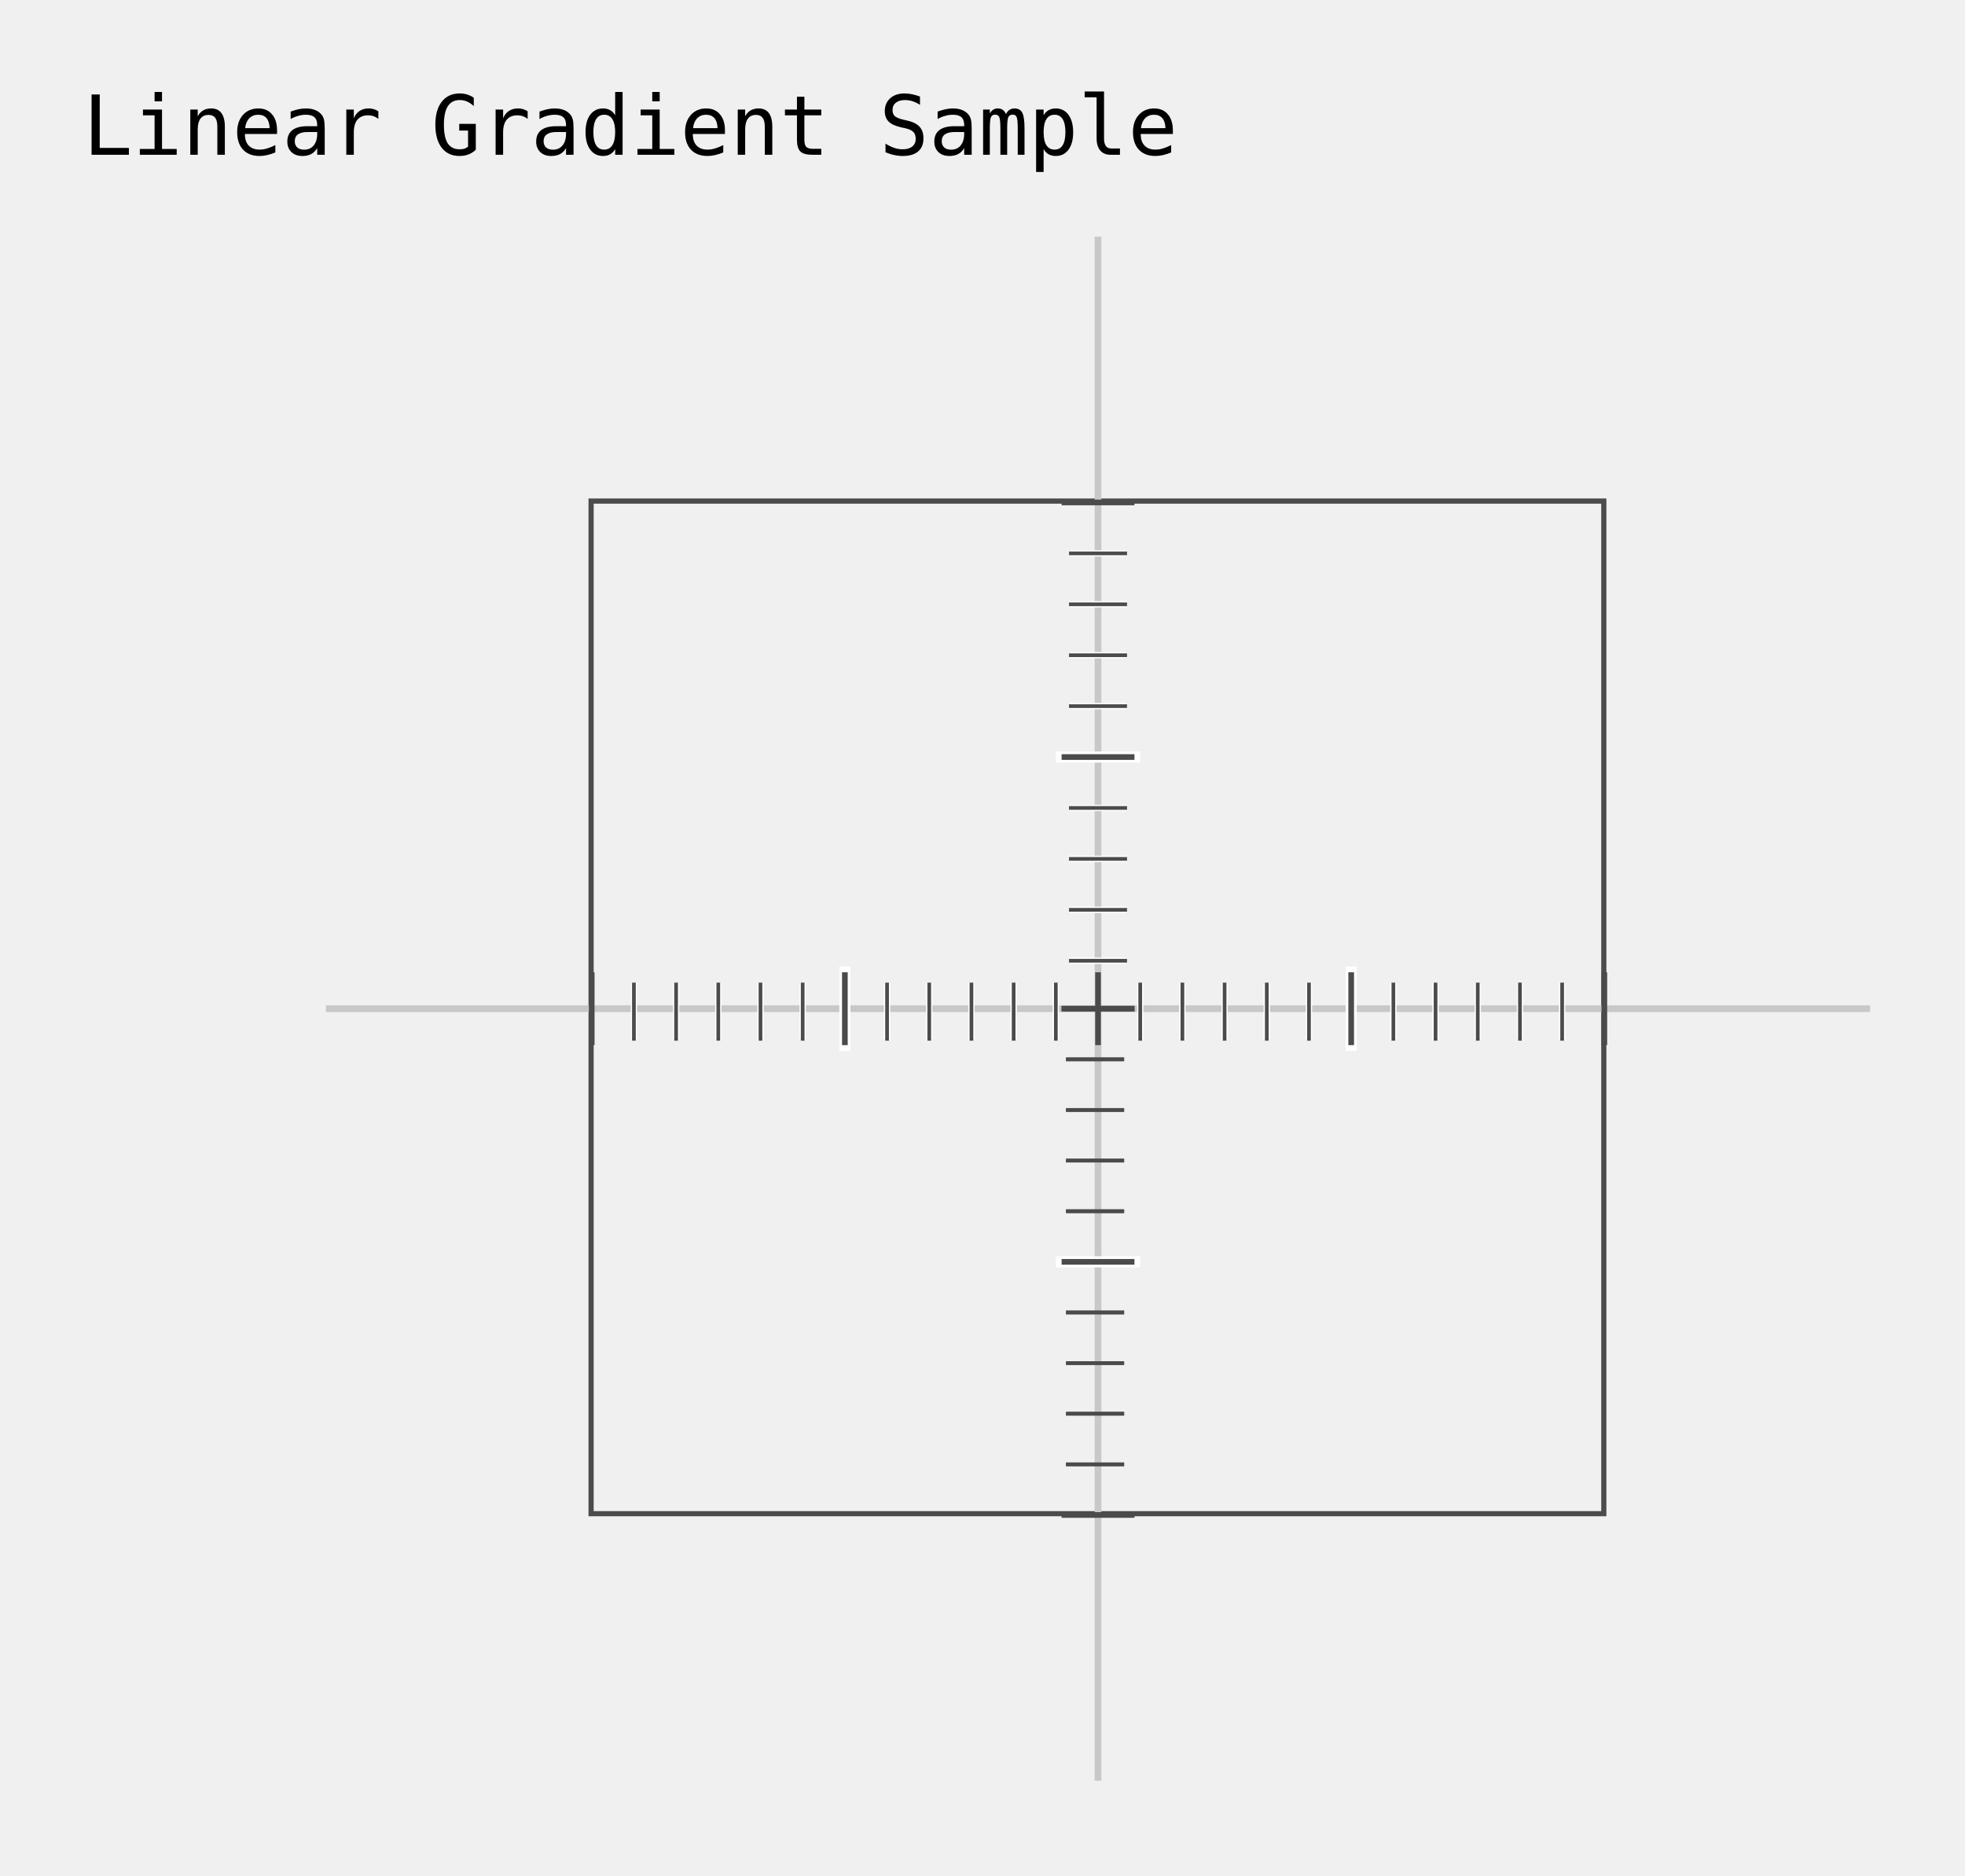
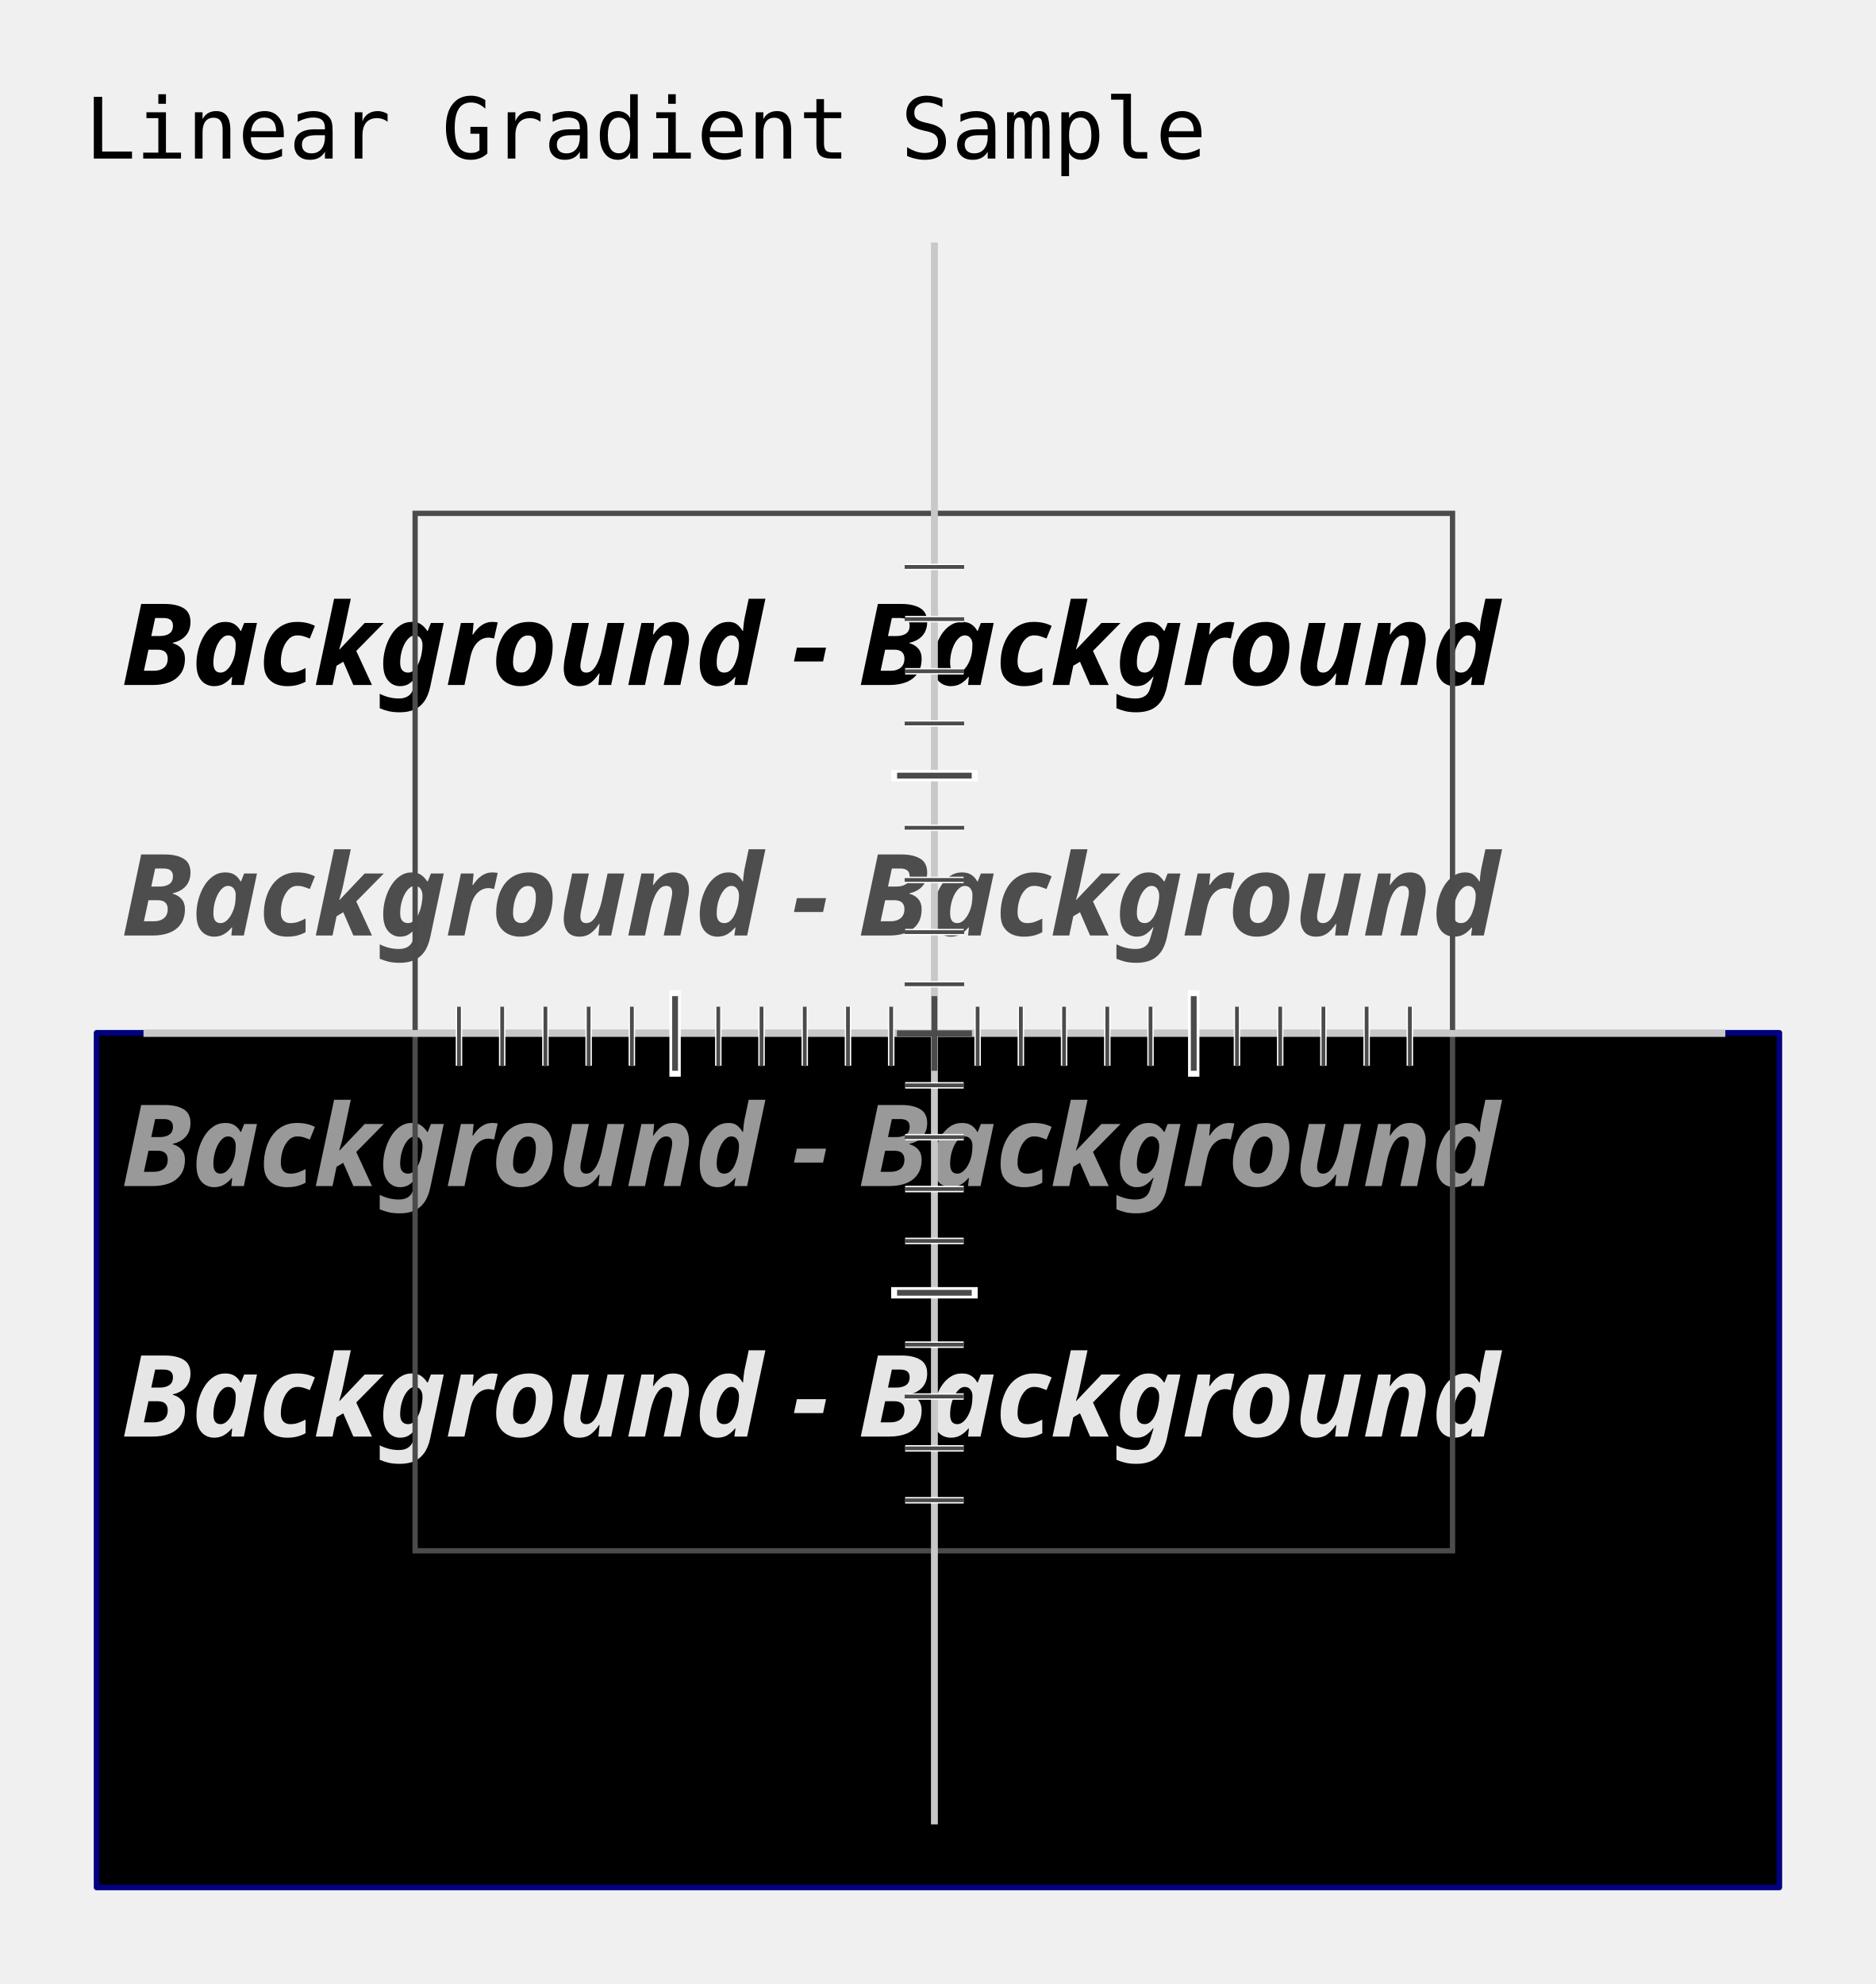
- <svg xmlns="http://www.w3.org/2000/svg" width="380.339" height="363.07" id="svg2" version="1.1">
+ <svg xmlns="http://www.w3.org/2000/svg" width="354.452" height="374.861" id="svg2" version="1.1">
  <defs id="defs4">
    <linearGradient id="linearGradient3813">
      <stop id="stop3815" offset="0" style="stop-color:#000000;stop-opacity:1;" />
      <stop style="stop-color:#000000;stop-opacity:0;" offset="0.5" id="stop3819" />
      <stop id="stop3821" offset="0.75" style="stop-color:#283459;stop-opacity:0.498;" />
      <stop id="stop3817" offset="1" style="stop-color:#5168b2;stop-opacity:0.007;" />
    </linearGradient>
  </defs>
-   <g id="layer1" transform="translate(8.983836,12.17513)">
+   <g id="layer1" transform="translate(-26.99076,12.17513)">
+     <rect style="fill:#000000;fill-opacity:1;stroke:#000080;stroke-width:1.049;stroke-linecap:round;stroke-linejoin:round;stroke-miterlimit:4;stroke-opacity:1;stroke-dasharray:none;stroke-dashoffset:0" id="rect3463" width="317.969" height="161.485" x="45.232" y="182.96" />
+     <text xml:space="preserve" style="font-size:21.452px;font-style:italic;font-variant:normal;font-weight:bold;font-stretch:normal;text-align:start;line-height:125%;letter-spacing:0px;word-spacing:0px;writing-mode:lr-tb;text-anchor:start;fill:#000000;fill-opacity:1;stroke:none;font-family:Arial Black;-inkscape-font-specification:'Arial Black, Bold Italic'" x="49.871" y="117.249" id="text3429">
+       <tspan id="tspan3431" x="49.871" y="117.249">Background - Background</tspan>
+     </text>
+     <text id="text3433" y="164.583" x="49.871" style="font-size:21.452px;font-style:italic;font-variant:normal;font-weight:bold;font-stretch:normal;text-align:start;line-height:125%;letter-spacing:0px;word-spacing:0px;writing-mode:lr-tb;text-anchor:start;fill:#4d4d4d;fill-opacity:1;stroke:none;font-family:Arial Black;-inkscape-font-specification:'Arial Black, Bold Italic'" xml:space="preserve">
+       <tspan y="164.583" x="49.871" id="tspan3435">Background - Background</tspan>
+     </text>
+     <text xml:space="preserve" style="font-size:21.452px;font-style:italic;font-variant:normal;font-weight:bold;font-stretch:normal;text-align:start;line-height:125%;letter-spacing:0px;word-spacing:0px;writing-mode:lr-tb;text-anchor:start;fill:#999999;fill-opacity:1;stroke:none;font-family:Arial Black;-inkscape-font-specification:'Arial Black, Bold Italic'" x="49.871" y="211.916" id="text3437">
+       <tspan id="tspan3439" x="49.871" y="211.916">Background - Background</tspan>
+     </text>
+     <text id="text3441" y="259.249" x="49.871" style="font-size:21.452px;font-style:italic;font-variant:normal;font-weight:bold;font-stretch:normal;text-align:start;line-height:125%;letter-spacing:0px;word-spacing:0px;writing-mode:lr-tb;text-anchor:start;fill:#e6e6e6;fill-opacity:1;stroke:none;font-family:Arial Black;-inkscape-font-specification:'Arial Black, Bold Italic'" xml:space="preserve">
+       <tspan y="259.249" x="49.871" id="tspan3443">Background - Background</tspan>
+     </text>
    <rect style="fill:none;stroke:#4b4b4b;stroke-width:1;stroke-linecap:round;stroke-linejoin:miter;stroke-miterlimit:4;stroke-opacity:1;stroke-dasharray:none;stroke-dashoffset:0" id="rect-gradient" width="196.017" height="196.017" x="105.427" y="84.821" />
    <path style="fill:none;stroke:#c8c8c8;stroke-width:1.302;stroke-linecap:butt;stroke-linejoin:miter;stroke-miterlimit:4;stroke-opacity:1;stroke-dasharray:none" d="m 352.988,183.086 -298.883,0" id="path3027" />
    <path id="path4070" d="m 203.547,332.528 0,-298.883" style="fill:none;stroke:#c8c8c8;stroke-width:1.302;stroke-linecap:butt;stroke-linejoin:miter;stroke-miterlimit:4;stroke-opacity:1;stroke-dasharray:none" />
    <path id="path3839" d="m 203.547,176.037 0,14.1" style="fill:none;stroke:#4b4b4b;stroke-width:1.098px;stroke-linecap:butt;stroke-linejoin:miter;stroke-opacity:1" />
    <path style="fill:none;stroke:#ffffff;stroke-width:2.148px;stroke-linecap:butt;stroke-linejoin:miter;stroke-opacity:1" d="m 252.547,174.912 0,16.35" id="path4342" />
    <path style="fill:none;stroke:#4b4b4b;stroke-width:1.098px;stroke-linecap:butt;stroke-linejoin:miter;stroke-opacity:1" d="m 252.547,176.037 0,14.1" id="path3855" />
-     <path id="path3875" d="m 301.547,176.037 0,14.1" style="fill:none;stroke:#4b4b4b;stroke-width:1.098px;stroke-linecap:butt;stroke-linejoin:miter;stroke-opacity:1" />
    <g id="g4220" transform="translate(-1.633331,0)">
      <path id="path4216" d="m 115.347,178.127 0,11.058" style="fill:none;stroke:#ffffff;stroke-width:1.222px;stroke-linecap:butt;stroke-linejoin:miter;stroke-opacity:1" />
      <path style="fill:none;stroke:#4b4b4b;stroke-width:0.717px;stroke-linecap:butt;stroke-linejoin:miter;stroke-opacity:1" d="m 115.347,178.04 0,11.232" id="path3919" />
    </g>
    <path id="path4338" d="m 154.547,174.912 0,16.35" style="fill:none;stroke:#ffffff;stroke-width:2.148px;stroke-linecap:butt;stroke-linejoin:miter;stroke-opacity:1" />
    <path id="path3929" d="m 154.547,176.037 0,14.1" style="fill:none;stroke:#4b4b4b;stroke-width:1.098px;stroke-linecap:butt;stroke-linejoin:miter;stroke-opacity:1" />
-     <path id="path4028" d="m 208.593,192.886 -11.232,0" style="fill:none;stroke:#4b4b4b;stroke-width:0.717px;stroke-linecap:butt;stroke-linejoin:miter;stroke-opacity:1" />
    <path style="fill:none;stroke:#4b4b4b;stroke-width:1.098px;stroke-linecap:butt;stroke-linejoin:miter;stroke-opacity:1" d="m 210.597,183.086 -14.1,0" id="path4030" />
-     <path style="fill:none;stroke:#4b4b4b;stroke-width:0.717px;stroke-linecap:butt;stroke-linejoin:miter;stroke-opacity:1" d="m 208.593,202.686 -11.232,0" id="path4032" />
-     <path id="path4034" d="m 208.593,212.486 -11.232,0" style="fill:none;stroke:#4b4b4b;stroke-width:0.717px;stroke-linecap:butt;stroke-linejoin:miter;stroke-opacity:1" />
-     <path style="fill:none;stroke:#4b4b4b;stroke-width:0.717px;stroke-linecap:butt;stroke-linejoin:miter;stroke-opacity:1" d="m 208.593,222.286 -11.232,0" id="path4036" />
    <path id="path4038" d="m 210.597,232.086 -14.1,0" style="fill:none;stroke:#4b4b4b;stroke-width:1.098px;stroke-linecap:butt;stroke-linejoin:miter;stroke-opacity:1" />
-     <path style="fill:none;stroke:#4b4b4b;stroke-width:0.717px;stroke-linecap:butt;stroke-linejoin:miter;stroke-opacity:1" d="m 208.593,241.886 -11.232,0" id="path4040" />
-     <path id="path4042" d="m 208.593,251.686 -11.232,0" style="fill:none;stroke:#4b4b4b;stroke-width:0.717px;stroke-linecap:butt;stroke-linejoin:miter;stroke-opacity:1" />
-     <path style="fill:none;stroke:#4b4b4b;stroke-width:0.717px;stroke-linecap:butt;stroke-linejoin:miter;stroke-opacity:1" d="m 208.593,261.486 -11.232,0" id="path4044" />
-     <path id="path4046" d="m 208.593,271.286 -11.232,0" style="fill:none;stroke:#4b4b4b;stroke-width:0.717px;stroke-linecap:butt;stroke-linejoin:miter;stroke-opacity:1" />
-     <path style="fill:none;stroke:#4b4b4b;stroke-width:1.098px;stroke-linecap:butt;stroke-linejoin:miter;stroke-opacity:1" d="m 210.597,281.086 -14.1,0" id="path4048" />
-     <path id="path4052" d="m 210.597,85.086 -14.1,0" style="fill:none;stroke:#4b4b4b;stroke-width:1.098px;stroke-linecap:butt;stroke-linejoin:miter;stroke-opacity:1" />
-     <path style="fill:none;stroke:#4b4b4b;stroke-width:1.098px;stroke-linecap:butt;stroke-linejoin:miter;stroke-opacity:1" d="m 105.547,176.037 0,14.1" id="path3921" />
-     <text xml:space="preserve" style="font-size:16px;font-style:normal;font-variant:normal;font-weight:normal;font-stretch:normal;text-align:start;line-height:125%;letter-spacing:0px;word-spacing:0px;writing-mode:lr-tb;text-anchor:start;fill:#000000;fill-opacity:1;stroke:none;font-family:Bitstream Vera Sans Mono;-inkscape-font-specification:Bitstream Vera Sans Mono" x="7.053" y="17.784" id="text4086">
-       <tspan id="tspan4088" x="7.053" y="17.784">Linear Gradient Sample</tspan>
+     <text xml:space="preserve" style="font-size:16px;font-style:normal;font-variant:normal;font-weight:normal;font-stretch:normal;text-align:start;line-height:125%;letter-spacing:0px;word-spacing:0px;writing-mode:lr-tb;text-anchor:start;fill:#000000;fill-opacity:1;stroke:none;font-family:Bitstream Vera Sans Mono;-inkscape-font-specification:Bitstream Vera Sans Mono" x="43.028" y="17.784" id="text4086">
+       <tspan id="tspan4088" x="43.028" y="17.784">Linear Gradient Sample</tspan>
    </text>
-     <path style="fill:none;stroke:#4b4b4b;stroke-width:0.717px;stroke-linecap:butt;stroke-linejoin:miter;stroke-opacity:1" d="m 208.593,192.886 -11.232,0" id="path4111" />
    <path id="path4113" d="m 210.597,183.086 -14.1,0" style="fill:none;stroke:#4b4b4b;stroke-width:1.098px;stroke-linecap:butt;stroke-linejoin:miter;stroke-opacity:1" />
-     <path id="path4115" d="m 208.593,202.686 -11.232,0" style="fill:none;stroke:#4b4b4b;stroke-width:0.717px;stroke-linecap:butt;stroke-linejoin:miter;stroke-opacity:1" />
-     <path style="fill:none;stroke:#4b4b4b;stroke-width:0.717px;stroke-linecap:butt;stroke-linejoin:miter;stroke-opacity:1" d="m 208.593,212.486 -11.232,0" id="path4117" />
-     <path id="path4119" d="m 208.593,222.286 -11.232,0" style="fill:none;stroke:#4b4b4b;stroke-width:0.717px;stroke-linecap:butt;stroke-linejoin:miter;stroke-opacity:1" />
    <path style="fill:none;stroke:#ffffff;stroke-width:2.148px;stroke-linecap:butt;stroke-linejoin:miter;stroke-opacity:1" d="m 211.722,232.086 -16.35,0" id="path4413" />
    <path style="fill:none;stroke:#4b4b4b;stroke-width:1.098px;stroke-linecap:butt;stroke-linejoin:miter;stroke-opacity:1" d="m 210.597,232.086 -14.1,0" id="path4121" />
-     <path id="path4123" d="m 208.593,241.886 -11.232,0" style="fill:none;stroke:#4b4b4b;stroke-width:0.717px;stroke-linecap:butt;stroke-linejoin:miter;stroke-opacity:1" />
-     <path style="fill:none;stroke:#4b4b4b;stroke-width:0.717px;stroke-linecap:butt;stroke-linejoin:miter;stroke-opacity:1" d="m 208.593,251.686 -11.232,0" id="path4125" />
-     <path id="path4127" d="m 208.593,261.486 -11.232,0" style="fill:none;stroke:#4b4b4b;stroke-width:0.717px;stroke-linecap:butt;stroke-linejoin:miter;stroke-opacity:1" />
-     <path style="fill:none;stroke:#4b4b4b;stroke-width:0.717px;stroke-linecap:butt;stroke-linejoin:miter;stroke-opacity:1" d="m 208.593,271.286 -11.232,0" id="path4129" />
    <g id="g4510" transform="translate(0,0.2846985)">
      <path style="fill:none;stroke:#ffffff;stroke-width:2.148px;stroke-linecap:butt;stroke-linejoin:miter;stroke-opacity:1" d="m 211.722,134.086 -16.35,0" id="path4346" />
      <path style="fill:none;stroke:#4b4b4b;stroke-width:1.098px;stroke-linecap:butt;stroke-linejoin:miter;stroke-opacity:1" d="m 210.597,134.086 -14.1,0" id="path4143" />
    </g>
    <g id="g4224" transform="translate(6.533341,0)">
      <path style="fill:none;stroke:#ffffff;stroke-width:1.222px;stroke-linecap:butt;stroke-linejoin:miter;stroke-opacity:1" d="m 115.347,178.127 0,11.058" id="path4226" />
      <path id="path4228" d="m 115.347,178.04 0,11.232" style="fill:none;stroke:#4b4b4b;stroke-width:0.717px;stroke-linecap:butt;stroke-linejoin:miter;stroke-opacity:1" />
    </g>
    <g transform="translate(14.70001,0)" id="g4230">
      <path id="path4232" d="m 115.347,178.127 0,11.058" style="fill:none;stroke:#ffffff;stroke-width:1.222px;stroke-linecap:butt;stroke-linejoin:miter;stroke-opacity:1" />
      <path style="fill:none;stroke:#4b4b4b;stroke-width:0.717px;stroke-linecap:butt;stroke-linejoin:miter;stroke-opacity:1" d="m 115.347,178.04 0,11.232" id="path4234" />
    </g>
    <g id="g4236" transform="translate(22.86668,0)">
      <path style="fill:none;stroke:#ffffff;stroke-width:1.222px;stroke-linecap:butt;stroke-linejoin:miter;stroke-opacity:1" d="m 115.347,178.127 0,11.058" id="path4238" />
      <path id="path4240" d="m 115.347,178.04 0,11.232" style="fill:none;stroke:#4b4b4b;stroke-width:0.717px;stroke-linecap:butt;stroke-linejoin:miter;stroke-opacity:1" />
    </g>
    <g transform="translate(31.03334,0)" id="g4242">
      <path id="path4244" d="m 115.347,178.127 0,11.058" style="fill:none;stroke:#ffffff;stroke-width:1.222px;stroke-linecap:butt;stroke-linejoin:miter;stroke-opacity:1" />
      <path style="fill:none;stroke:#4b4b4b;stroke-width:0.717px;stroke-linecap:butt;stroke-linejoin:miter;stroke-opacity:1" d="m 115.347,178.04 0,11.232" id="path4246" />
    </g>
    <g id="g4248" transform="translate(47.36668,0)">
      <path style="fill:none;stroke:#ffffff;stroke-width:1.222px;stroke-linecap:butt;stroke-linejoin:miter;stroke-opacity:1" d="m 115.347,178.127 0,11.058" id="path4250" />
      <path id="path4252" d="m 115.347,178.04 0,11.232" style="fill:none;stroke:#4b4b4b;stroke-width:0.717px;stroke-linecap:butt;stroke-linejoin:miter;stroke-opacity:1" />
    </g>
    <g transform="translate(55.53334,0)" id="g4254">
      <path id="path4256" d="m 115.347,178.127 0,11.058" style="fill:none;stroke:#ffffff;stroke-width:1.222px;stroke-linecap:butt;stroke-linejoin:miter;stroke-opacity:1" />
      <path style="fill:none;stroke:#4b4b4b;stroke-width:0.717px;stroke-linecap:butt;stroke-linejoin:miter;stroke-opacity:1" d="m 115.347,178.04 0,11.232" id="path4258" />
    </g>
    <g id="g4260" transform="translate(63.70003,0)">
      <path style="fill:none;stroke:#ffffff;stroke-width:1.222px;stroke-linecap:butt;stroke-linejoin:miter;stroke-opacity:1" d="m 115.347,178.127 0,11.058" id="path4262" />
      <path id="path4264" d="m 115.347,178.04 0,11.232" style="fill:none;stroke:#4b4b4b;stroke-width:0.717px;stroke-linecap:butt;stroke-linejoin:miter;stroke-opacity:1" />
    </g>
    <g transform="translate(71.86668,0)" id="g4266">
      <path id="path4268" d="m 115.347,178.127 0,11.058" style="fill:none;stroke:#ffffff;stroke-width:1.222px;stroke-linecap:butt;stroke-linejoin:miter;stroke-opacity:1" />
      <path style="fill:none;stroke:#4b4b4b;stroke-width:0.717px;stroke-linecap:butt;stroke-linejoin:miter;stroke-opacity:1" d="m 115.347,178.04 0,11.232" id="path4270" />
    </g>
    <g id="g4272" transform="translate(80.03334,0)">
      <path style="fill:none;stroke:#ffffff;stroke-width:1.222px;stroke-linecap:butt;stroke-linejoin:miter;stroke-opacity:1" d="m 115.347,178.127 0,11.058" id="path4274" />
      <path id="path4276" d="m 115.347,178.04 0,11.232" style="fill:none;stroke:#4b4b4b;stroke-width:0.717px;stroke-linecap:butt;stroke-linejoin:miter;stroke-opacity:1" />
    </g>
    <g id="g4278" transform="translate(96.36668,0)">
      <path style="fill:none;stroke:#ffffff;stroke-width:1.222px;stroke-linecap:butt;stroke-linejoin:miter;stroke-opacity:1" d="m 115.347,178.127 0,11.058" id="path4280" />
      <path id="path4282" d="m 115.347,178.04 0,11.232" style="fill:none;stroke:#4b4b4b;stroke-width:0.717px;stroke-linecap:butt;stroke-linejoin:miter;stroke-opacity:1" />
    </g>
    <g transform="translate(104.5334,0)" id="g4284">
      <path id="path4286" d="m 115.347,178.127 0,11.058" style="fill:none;stroke:#ffffff;stroke-width:1.222px;stroke-linecap:butt;stroke-linejoin:miter;stroke-opacity:1" />
      <path style="fill:none;stroke:#4b4b4b;stroke-width:0.717px;stroke-linecap:butt;stroke-linejoin:miter;stroke-opacity:1" d="m 115.347,178.04 0,11.232" id="path4288" />
    </g>
    <g id="g4290" transform="translate(112.7,0)">
      <path style="fill:none;stroke:#ffffff;stroke-width:1.222px;stroke-linecap:butt;stroke-linejoin:miter;stroke-opacity:1" d="m 115.347,178.127 0,11.058" id="path4292" />
      <path id="path4294" d="m 115.347,178.04 0,11.232" style="fill:none;stroke:#4b4b4b;stroke-width:0.717px;stroke-linecap:butt;stroke-linejoin:miter;stroke-opacity:1" />
    </g>
    <g transform="translate(120.8667,0)" id="g4296">
      <path id="path4298" d="m 115.347,178.127 0,11.058" style="fill:none;stroke:#ffffff;stroke-width:1.222px;stroke-linecap:butt;stroke-linejoin:miter;stroke-opacity:1" />
      <path style="fill:none;stroke:#4b4b4b;stroke-width:0.717px;stroke-linecap:butt;stroke-linejoin:miter;stroke-opacity:1" d="m 115.347,178.04 0,11.232" id="path4300" />
    </g>
    <g id="g4302" transform="translate(129.0334,0)">
      <path style="fill:none;stroke:#ffffff;stroke-width:1.222px;stroke-linecap:butt;stroke-linejoin:miter;stroke-opacity:1" d="m 115.347,178.127 0,11.058" id="path4304" />
      <path id="path4306" d="m 115.347,178.04 0,11.232" style="fill:none;stroke:#4b4b4b;stroke-width:0.717px;stroke-linecap:butt;stroke-linejoin:miter;stroke-opacity:1" />
    </g>
    <g transform="translate(145.3667,0)" id="g4308">
      <path id="path4310" d="m 115.347,178.127 0,11.058" style="fill:none;stroke:#ffffff;stroke-width:1.222px;stroke-linecap:butt;stroke-linejoin:miter;stroke-opacity:1" />
      <path style="fill:none;stroke:#4b4b4b;stroke-width:0.717px;stroke-linecap:butt;stroke-linejoin:miter;stroke-opacity:1" d="m 115.347,178.04 0,11.232" id="path4312" />
    </g>
    <g id="g4314" transform="translate(153.5334,0)">
      <path style="fill:none;stroke:#ffffff;stroke-width:1.222px;stroke-linecap:butt;stroke-linejoin:miter;stroke-opacity:1" d="m 115.347,178.127 0,11.058" id="path4316" />
      <path id="path4318" d="m 115.347,178.04 0,11.232" style="fill:none;stroke:#4b4b4b;stroke-width:0.717px;stroke-linecap:butt;stroke-linejoin:miter;stroke-opacity:1" />
    </g>
    <g transform="translate(161.7,0)" id="g4320">
      <path id="path4322" d="m 115.347,178.127 0,11.058" style="fill:none;stroke:#ffffff;stroke-width:1.222px;stroke-linecap:butt;stroke-linejoin:miter;stroke-opacity:1" />
      <path style="fill:none;stroke:#4b4b4b;stroke-width:0.717px;stroke-linecap:butt;stroke-linejoin:miter;stroke-opacity:1" d="m 115.347,178.04 0,11.232" id="path4324" />
    </g>
    <g id="g4326" transform="translate(169.8667,0)">
      <path style="fill:none;stroke:#ffffff;stroke-width:1.222px;stroke-linecap:butt;stroke-linejoin:miter;stroke-opacity:1" d="m 115.347,178.127 0,11.058" id="path4328" />
      <path id="path4330" d="m 115.347,178.04 0,11.232" style="fill:none;stroke:#4b4b4b;stroke-width:0.717px;stroke-linecap:butt;stroke-linejoin:miter;stroke-opacity:1" />
    </g>
    <g transform="translate(178.0334,0)" id="g4332">
      <path id="path4334" d="m 115.347,178.127 0,11.058" style="fill:none;stroke:#ffffff;stroke-width:1.222px;stroke-linecap:butt;stroke-linejoin:miter;stroke-opacity:1" />
      <path style="fill:none;stroke:#4b4b4b;stroke-width:0.717px;stroke-linecap:butt;stroke-linejoin:miter;stroke-opacity:1" d="m 115.347,178.04 0,11.232" id="path4336" />
    </g>
    <g id="g4438" transform="matrix(0,1,-1,0,387.2026,58.45207)">
      <path style="fill:none;stroke:#ffffff;stroke-width:1.222px;stroke-linecap:butt;stroke-linejoin:miter;stroke-opacity:1" d="m 115.347,178.127 0,11.058" id="path4440" />
      <path id="path4442" d="m 115.347,178.04 0,11.232" style="fill:none;stroke:#4b4b4b;stroke-width:0.717px;stroke-linecap:butt;stroke-linejoin:miter;stroke-opacity:1" />
    </g>
    <g transform="matrix(0,1,-1,0,387.2026,48.59512)" id="g4468">
      <path id="path4470" d="m 115.347,178.127 0,11.058" style="fill:none;stroke:#ffffff;stroke-width:1.222px;stroke-linecap:butt;stroke-linejoin:miter;stroke-opacity:1" />
      <path style="fill:none;stroke:#4b4b4b;stroke-width:0.717px;stroke-linecap:butt;stroke-linejoin:miter;stroke-opacity:1" d="m 115.347,178.04 0,11.232" id="path4472" />
    </g>
    <g id="g4474" transform="matrix(0,1,-1,0,387.2026,38.73819)">
      <path style="fill:none;stroke:#ffffff;stroke-width:1.222px;stroke-linecap:butt;stroke-linejoin:miter;stroke-opacity:1" d="m 115.347,178.127 0,11.058" id="path4476" />
      <path id="path4478" d="m 115.347,178.04 0,11.232" style="fill:none;stroke:#4b4b4b;stroke-width:0.717px;stroke-linecap:butt;stroke-linejoin:miter;stroke-opacity:1" />
    </g>
    <g transform="matrix(0,1,-1,0,387.2026,28.88125)" id="g4480">
      <path id="path4482" d="m 115.347,178.127 0,11.058" style="fill:none;stroke:#ffffff;stroke-width:1.222px;stroke-linecap:butt;stroke-linejoin:miter;stroke-opacity:1" />
      <path style="fill:none;stroke:#4b4b4b;stroke-width:0.717px;stroke-linecap:butt;stroke-linejoin:miter;stroke-opacity:1" d="m 115.347,178.04 0,11.232" id="path4484" />
    </g>
    <g id="g4486" transform="matrix(0,1,-1,0,387.2026,-20.40344)">
      <path style="fill:none;stroke:#ffffff;stroke-width:1.222px;stroke-linecap:butt;stroke-linejoin:miter;stroke-opacity:1" d="m 115.347,178.127 0,11.058" id="path4488" />
      <path id="path4490" d="m 115.347,178.04 0,11.232" style="fill:none;stroke:#4b4b4b;stroke-width:0.717px;stroke-linecap:butt;stroke-linejoin:miter;stroke-opacity:1" />
    </g>
    <g transform="matrix(0,1,-1,0,387.2026,-10.54651)" id="g4492">
      <path id="path4494" d="m 115.347,178.127 0,11.058" style="fill:none;stroke:#ffffff;stroke-width:1.222px;stroke-linecap:butt;stroke-linejoin:miter;stroke-opacity:1" />
      <path style="fill:none;stroke:#4b4b4b;stroke-width:0.717px;stroke-linecap:butt;stroke-linejoin:miter;stroke-opacity:1" d="m 115.347,178.04 0,11.232" id="path4496" />
    </g>
    <g id="g4498" transform="matrix(0,1,-1,0,387.2026,-0.6895607)">
      <path style="fill:none;stroke:#ffffff;stroke-width:1.222px;stroke-linecap:butt;stroke-linejoin:miter;stroke-opacity:1" d="m 115.347,178.127 0,11.058" id="path4500" />
      <path id="path4502" d="m 115.347,178.04 0,11.232" style="fill:none;stroke:#4b4b4b;stroke-width:0.717px;stroke-linecap:butt;stroke-linejoin:miter;stroke-opacity:1" />
    </g>
    <g transform="matrix(0,1,-1,0,387.2026,9.167373)" id="g4504">
      <path id="path4506" d="m 115.347,178.127 0,11.058" style="fill:none;stroke:#ffffff;stroke-width:1.222px;stroke-linecap:butt;stroke-linejoin:miter;stroke-opacity:1" />
      <path style="fill:none;stroke:#4b4b4b;stroke-width:0.717px;stroke-linecap:butt;stroke-linejoin:miter;stroke-opacity:1" d="m 115.347,178.04 0,11.232" id="path4508" />
    </g>
+     <g transform="matrix(0,1,-1,0,387.2026,126.5396)" id="g3465">
+       <path id="path3467" d="m 115.347,178.127 0,11.058" style="fill:none;stroke:#ffffff;stroke-width:1.222px;stroke-linecap:butt;stroke-linejoin:miter;stroke-opacity:1" />
+       <path style="fill:none;stroke:#4b4b4b;stroke-width:0.717px;stroke-linecap:butt;stroke-linejoin:miter;stroke-opacity:1" d="m 115.347,178.04 0,11.232" id="path3469" />
+     </g>
+     <g id="g3471" transform="matrix(0,1,-1,0,387.2026,136.3396)">
+       <path style="fill:none;stroke:#ffffff;stroke-width:1.222px;stroke-linecap:butt;stroke-linejoin:miter;stroke-opacity:1" d="m 115.347,178.127 0,11.058" id="path3473" />
+       <path id="path3475" d="m 115.347,178.04 0,11.232" style="fill:none;stroke:#4b4b4b;stroke-width:0.717px;stroke-linecap:butt;stroke-linejoin:miter;stroke-opacity:1" />
+     </g>
+     <g transform="matrix(0,1,-1,0,387.2026,146.1396)" id="g3477">
+       <path id="path3479" d="m 115.347,178.127 0,11.058" style="fill:none;stroke:#ffffff;stroke-width:1.222px;stroke-linecap:butt;stroke-linejoin:miter;stroke-opacity:1" />
+       <path style="fill:none;stroke:#4b4b4b;stroke-width:0.717px;stroke-linecap:butt;stroke-linejoin:miter;stroke-opacity:1" d="m 115.347,178.04 0,11.232" id="path3481" />
+     </g>
+     <g id="g3483" transform="matrix(0,1,-1,0,387.2026,155.9397)">
+       <path style="fill:none;stroke:#ffffff;stroke-width:1.222px;stroke-linecap:butt;stroke-linejoin:miter;stroke-opacity:1" d="m 115.347,178.127 0,11.058" id="path3485" />
+       <path id="path3487" d="m 115.347,178.04 0,11.232" style="fill:none;stroke:#4b4b4b;stroke-width:0.717px;stroke-linecap:butt;stroke-linejoin:miter;stroke-opacity:1" />
+     </g>
+     <g transform="matrix(0,1,-1,0,387.2026,106.9396)" id="g3489">
+       <path id="path3491" d="m 115.347,178.127 0,11.058" style="fill:none;stroke:#ffffff;stroke-width:1.222px;stroke-linecap:butt;stroke-linejoin:miter;stroke-opacity:1" />
+       <path style="fill:none;stroke:#4b4b4b;stroke-width:0.717px;stroke-linecap:butt;stroke-linejoin:miter;stroke-opacity:1" d="m 115.347,178.04 0,11.232" id="path3493" />
+     </g>
+     <g id="g3495" transform="matrix(0,1,-1,0,387.2026,97.13963)">
+       <path style="fill:none;stroke:#ffffff;stroke-width:1.222px;stroke-linecap:butt;stroke-linejoin:miter;stroke-opacity:1" d="m 115.347,178.127 0,11.058" id="path3497" />
+       <path id="path3499" d="m 115.347,178.04 0,11.232" style="fill:none;stroke:#4b4b4b;stroke-width:0.717px;stroke-linecap:butt;stroke-linejoin:miter;stroke-opacity:1" />
+     </g>
+     <g transform="matrix(0,1,-1,0,387.2026,87.33963)" id="g3501">
+       <path id="path3503" d="m 115.347,178.127 0,11.058" style="fill:none;stroke:#ffffff;stroke-width:1.222px;stroke-linecap:butt;stroke-linejoin:miter;stroke-opacity:1" />
+       <path style="fill:none;stroke:#4b4b4b;stroke-width:0.717px;stroke-linecap:butt;stroke-linejoin:miter;stroke-opacity:1" d="m 115.347,178.04 0,11.232" id="path3505" />
+     </g>
+     <g id="g3507" transform="matrix(0,1,-1,0,387.2026,77.53963)">
+       <path style="fill:none;stroke:#ffffff;stroke-width:1.222px;stroke-linecap:butt;stroke-linejoin:miter;stroke-opacity:1" d="m 115.347,178.127 0,11.058" id="path3509" />
+       <path id="path3511" d="m 115.347,178.04 0,11.232" style="fill:none;stroke:#4b4b4b;stroke-width:0.717px;stroke-linecap:butt;stroke-linejoin:miter;stroke-opacity:1" />
+     </g>
  </g>
</svg>
